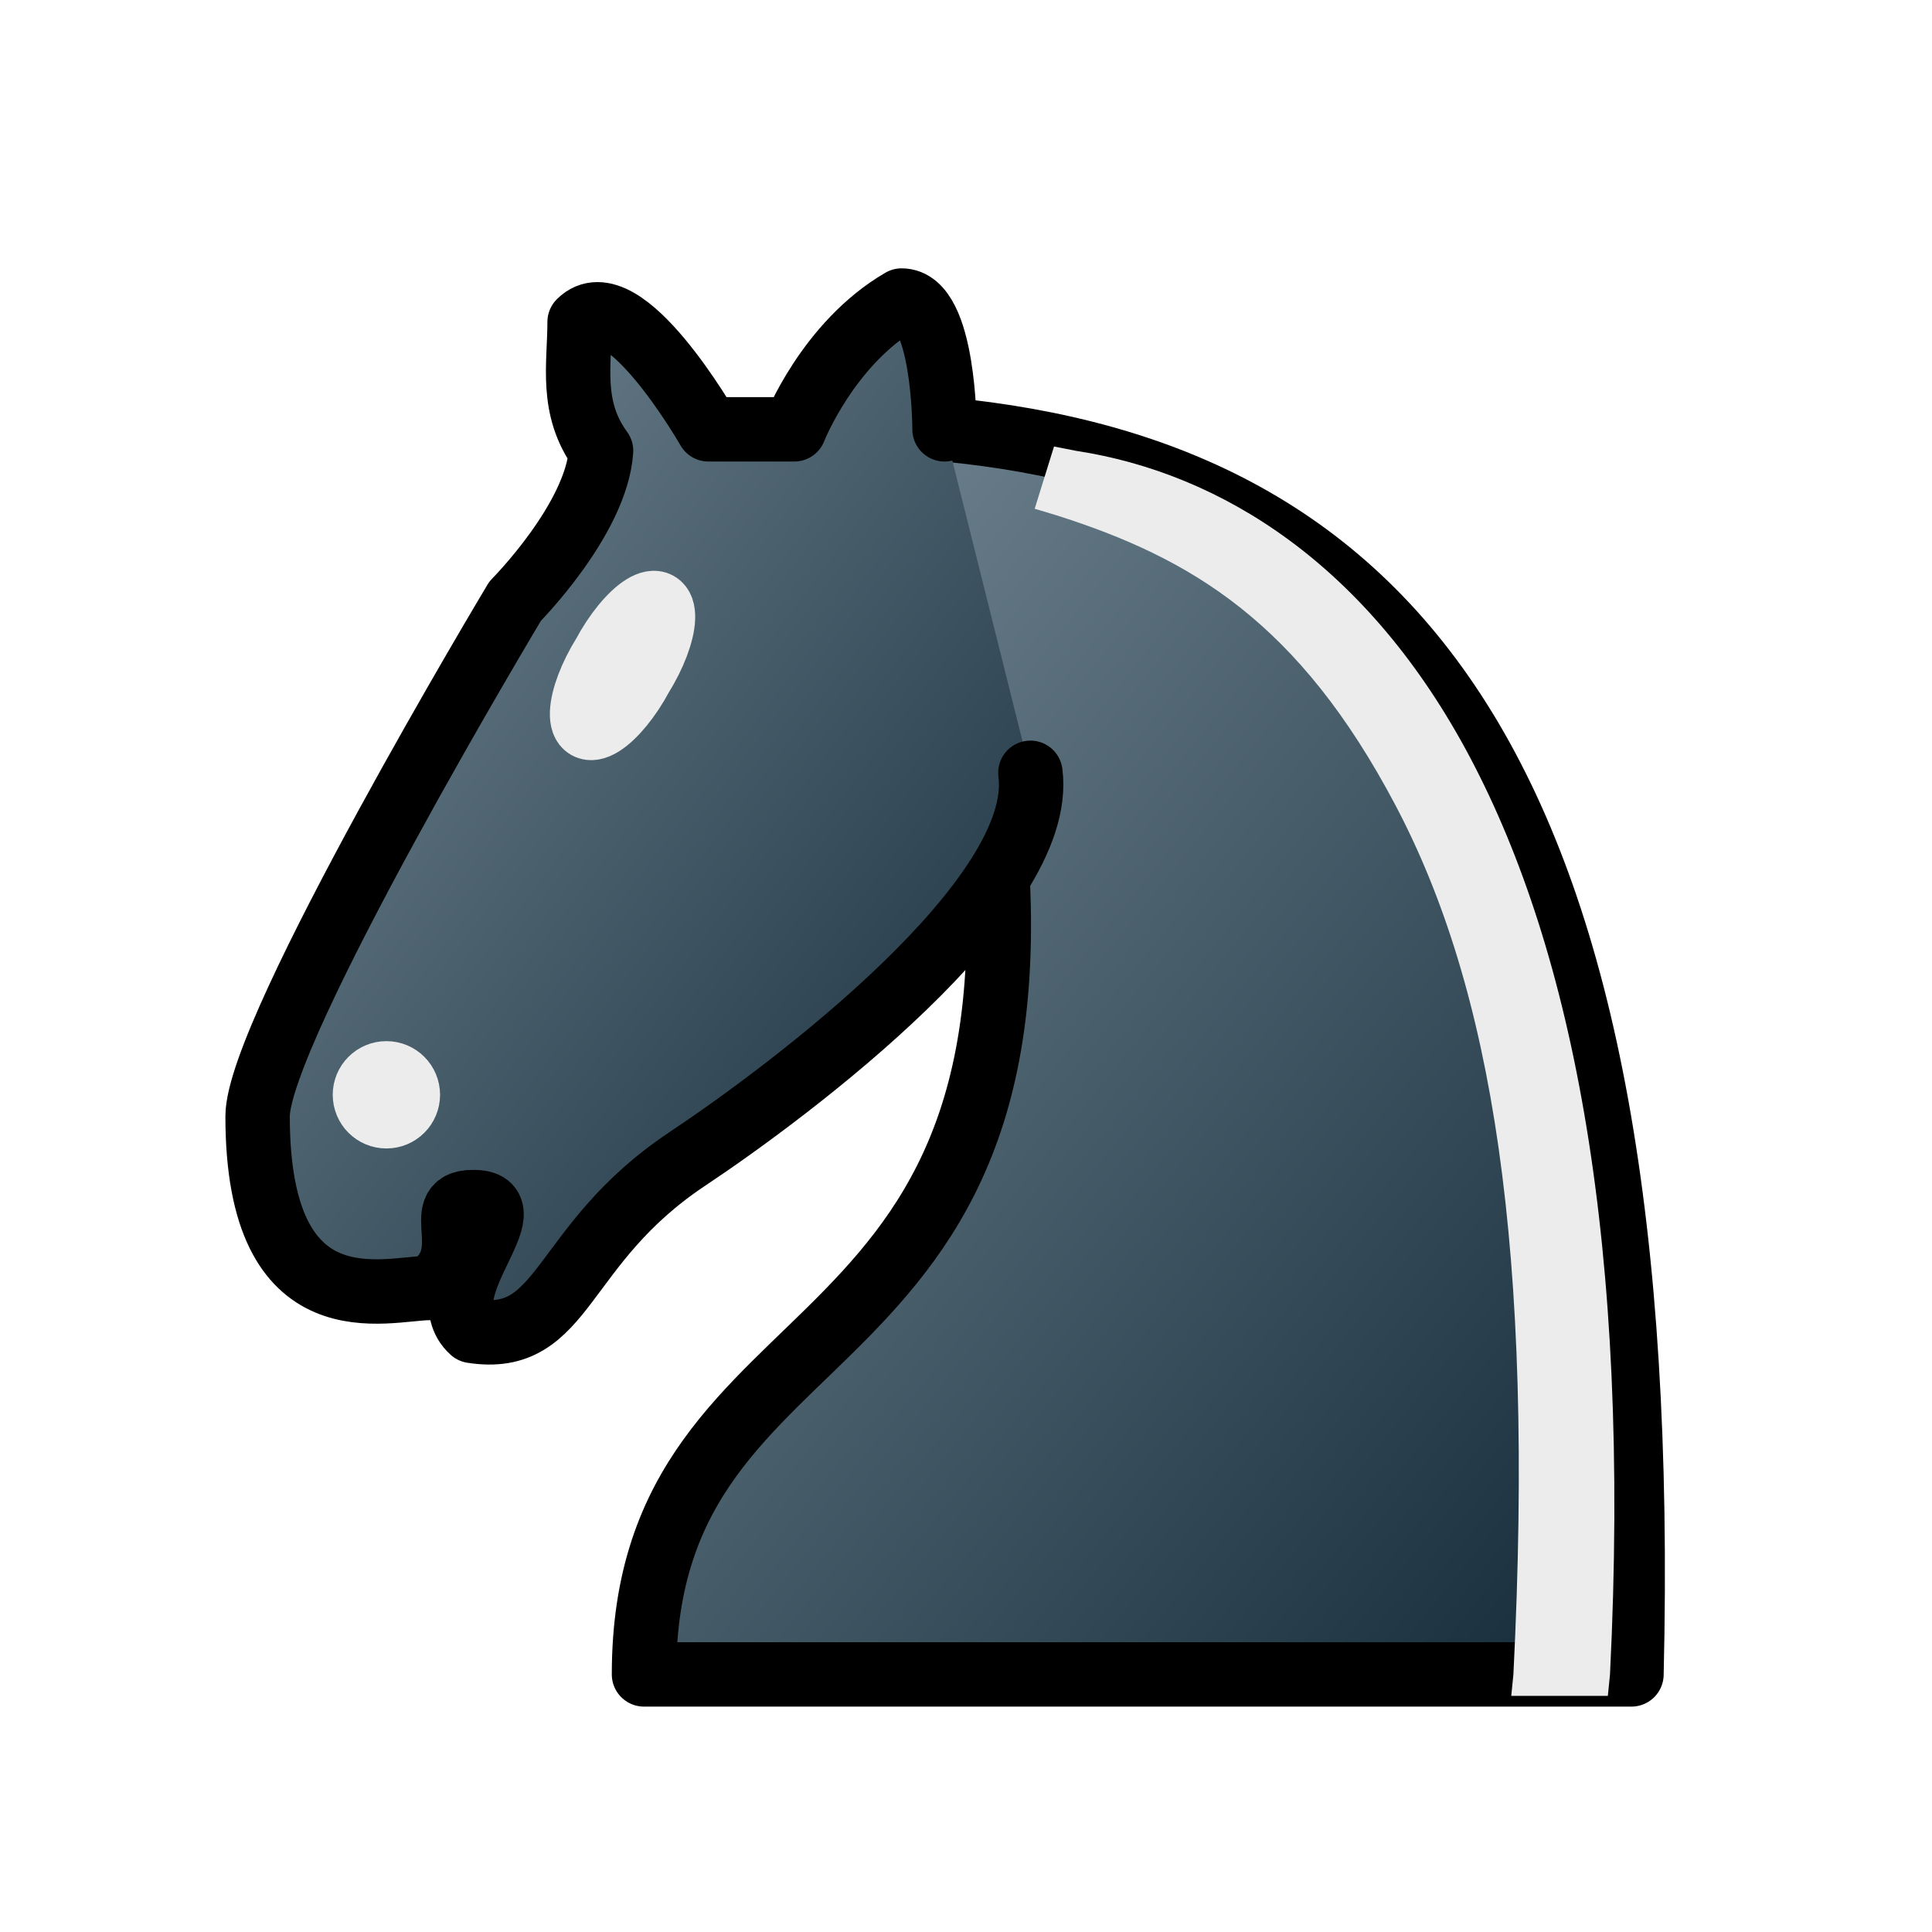
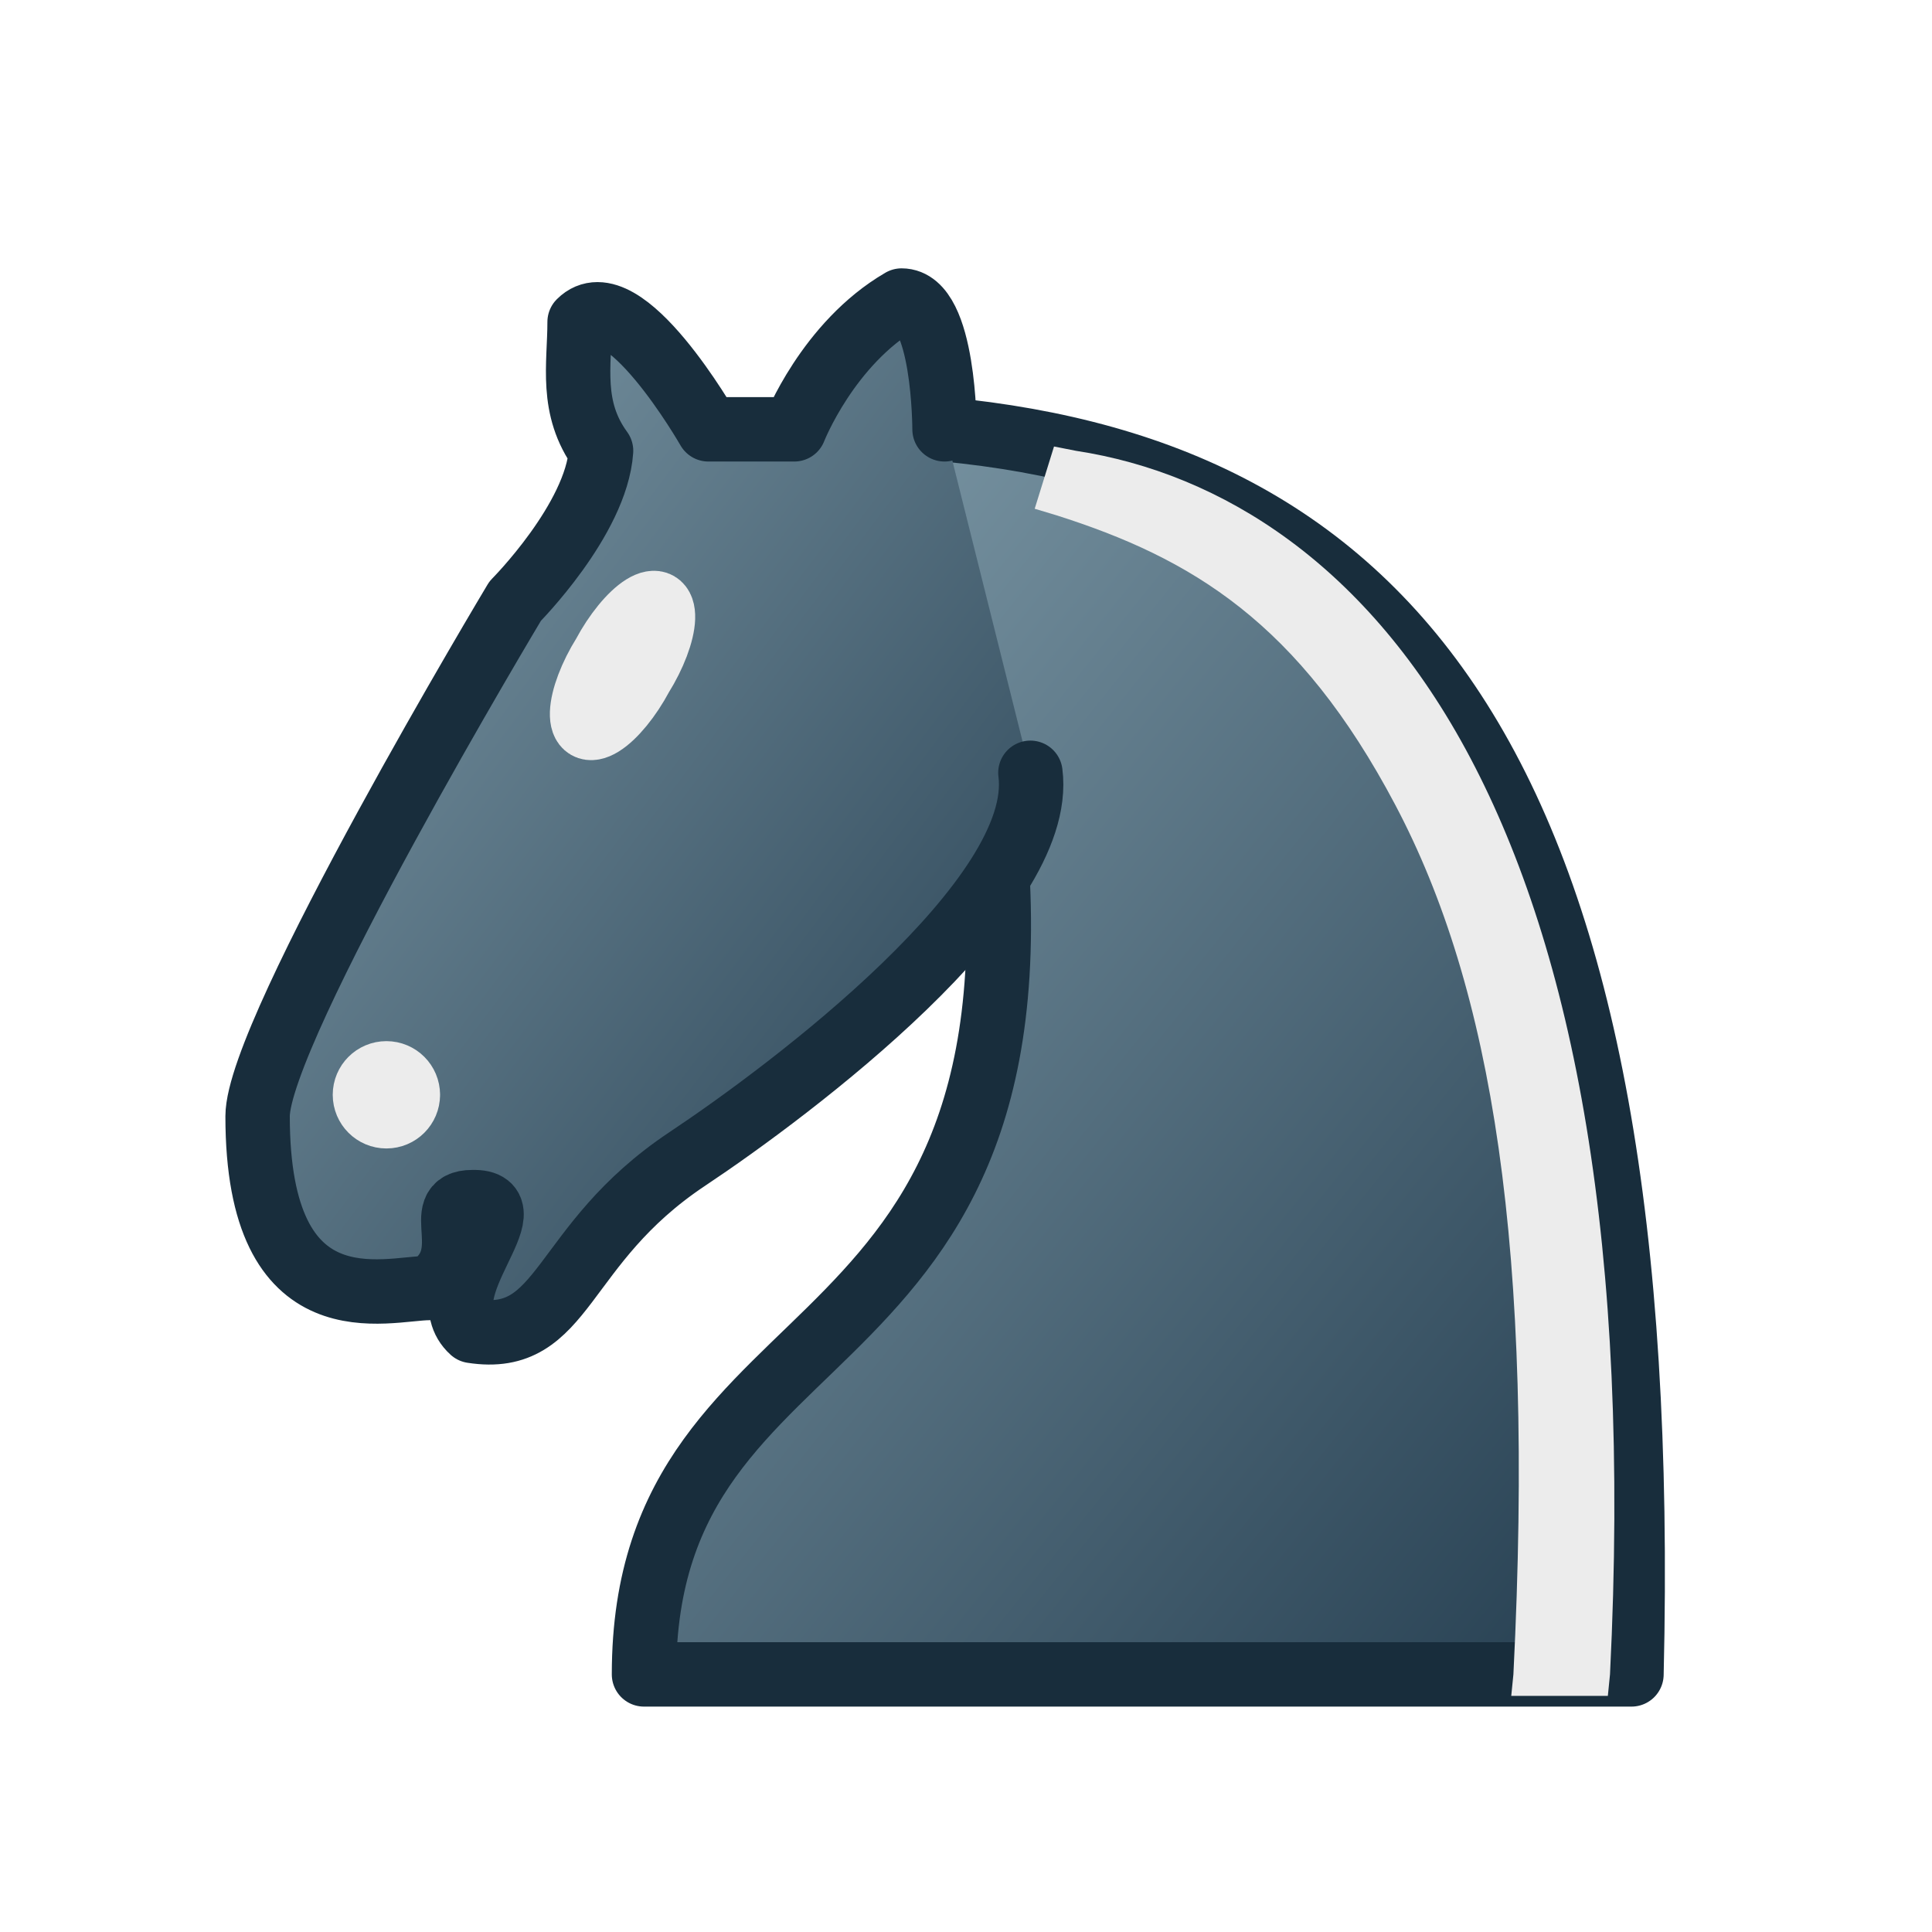
<svg xmlns="http://www.w3.org/2000/svg" style="color-scheme:light only" width="45" height="45" viewBox="0 0 45 45">
  <defs>
-     <linearGradient id="piecefill" x1="0" y1="0" x2="1" y2="1">
-       <stop stop-color="#778c98" />
-       <stop offset="1" stop-color="#152a38" />
+     <linearGradient id="piecefill" x1="0%" y1="0%" x2="100%" y2="100%">
+       <stop stop-color="#829eac" />
+       <stop offset="1" stop-color="#253e50" />
    </linearGradient>
  </defs>
-   <g fill="none" fill-rule="evenodd" stroke="#000" stroke-linecap="round" stroke-linejoin="round" stroke-width="1.5">
+   <g fill="none" fill-rule="evenodd" stroke="#182d3c" stroke-linecap="round" stroke-linejoin="round" stroke-width="1.5">
    <path fill="url(#piecefill)" d="M22 10c10.5 1 16.5 8 16 29H15c0-9 10-6.5 8-21" />
    <path fill="url(#piecefill)" d="M24 18c.38 2.91-5.55 7.37-8 9-3 2-2.82 4.34-5 4-1.04-.94 1.41-3.04 0-3-1 0 .19 1.23-1 2-1 0-4 1-4-4 0-2 6-12 6-12s1.89-1.9 2-3.5c-.73-1-.5-2-.5-3 1-1 3 2.5 3 2.5h2s.78-2 2.5-3c1 0 1 3 1 3" />
    <path fill="#ececec" stroke="#ececec" d="M9.5 25.5a.5.5 0 1 1-1 0 .5.5 0 1 1 1 0m5.43-9.75a.5 1.5 30 1 1-.86-.5.5 1.5 30 1 1 .86.5" />
    <path fill="#ececec" stroke="none" d="m24.55 10.4-.45 1.45.5.15c3.15 1 5.65 2.49 7.9 6.75S35.75 29.06 35.25 39l-.05.5h2.25l.05-.5c.5-10.06-.88-16.85-3.25-21.34s-5.79-6.64-9.19-7.16z" />
  </g>
</svg>
